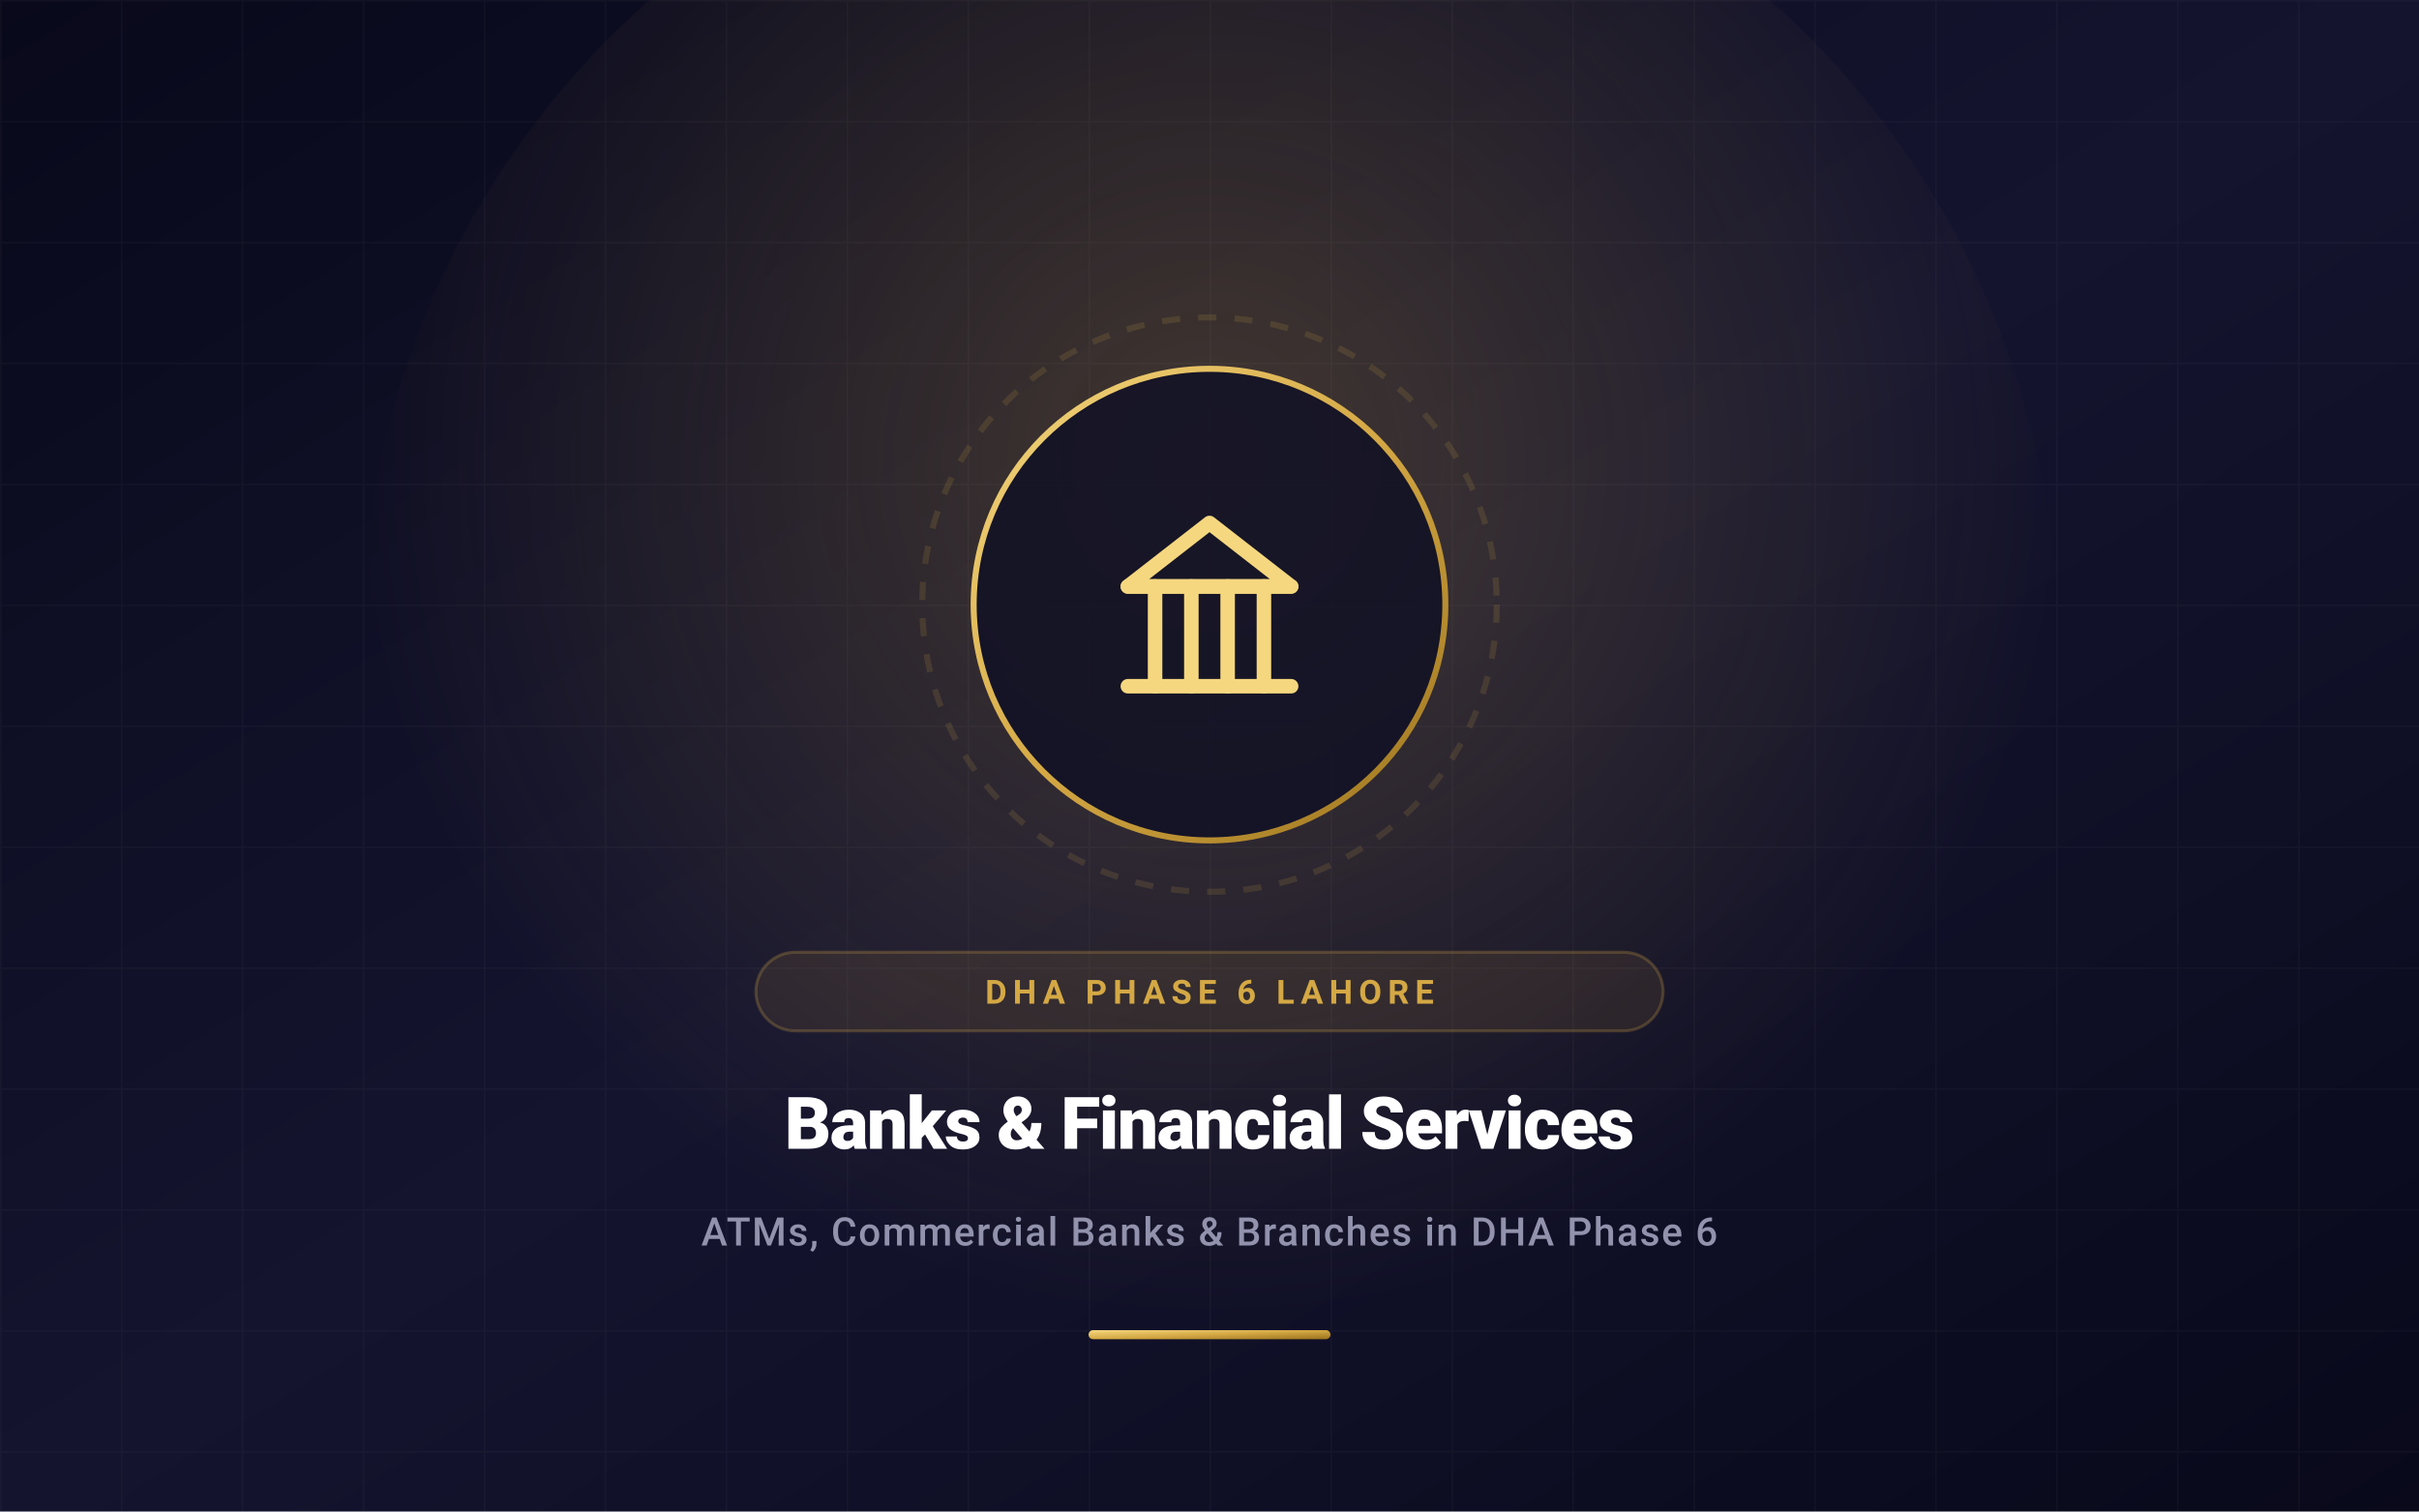
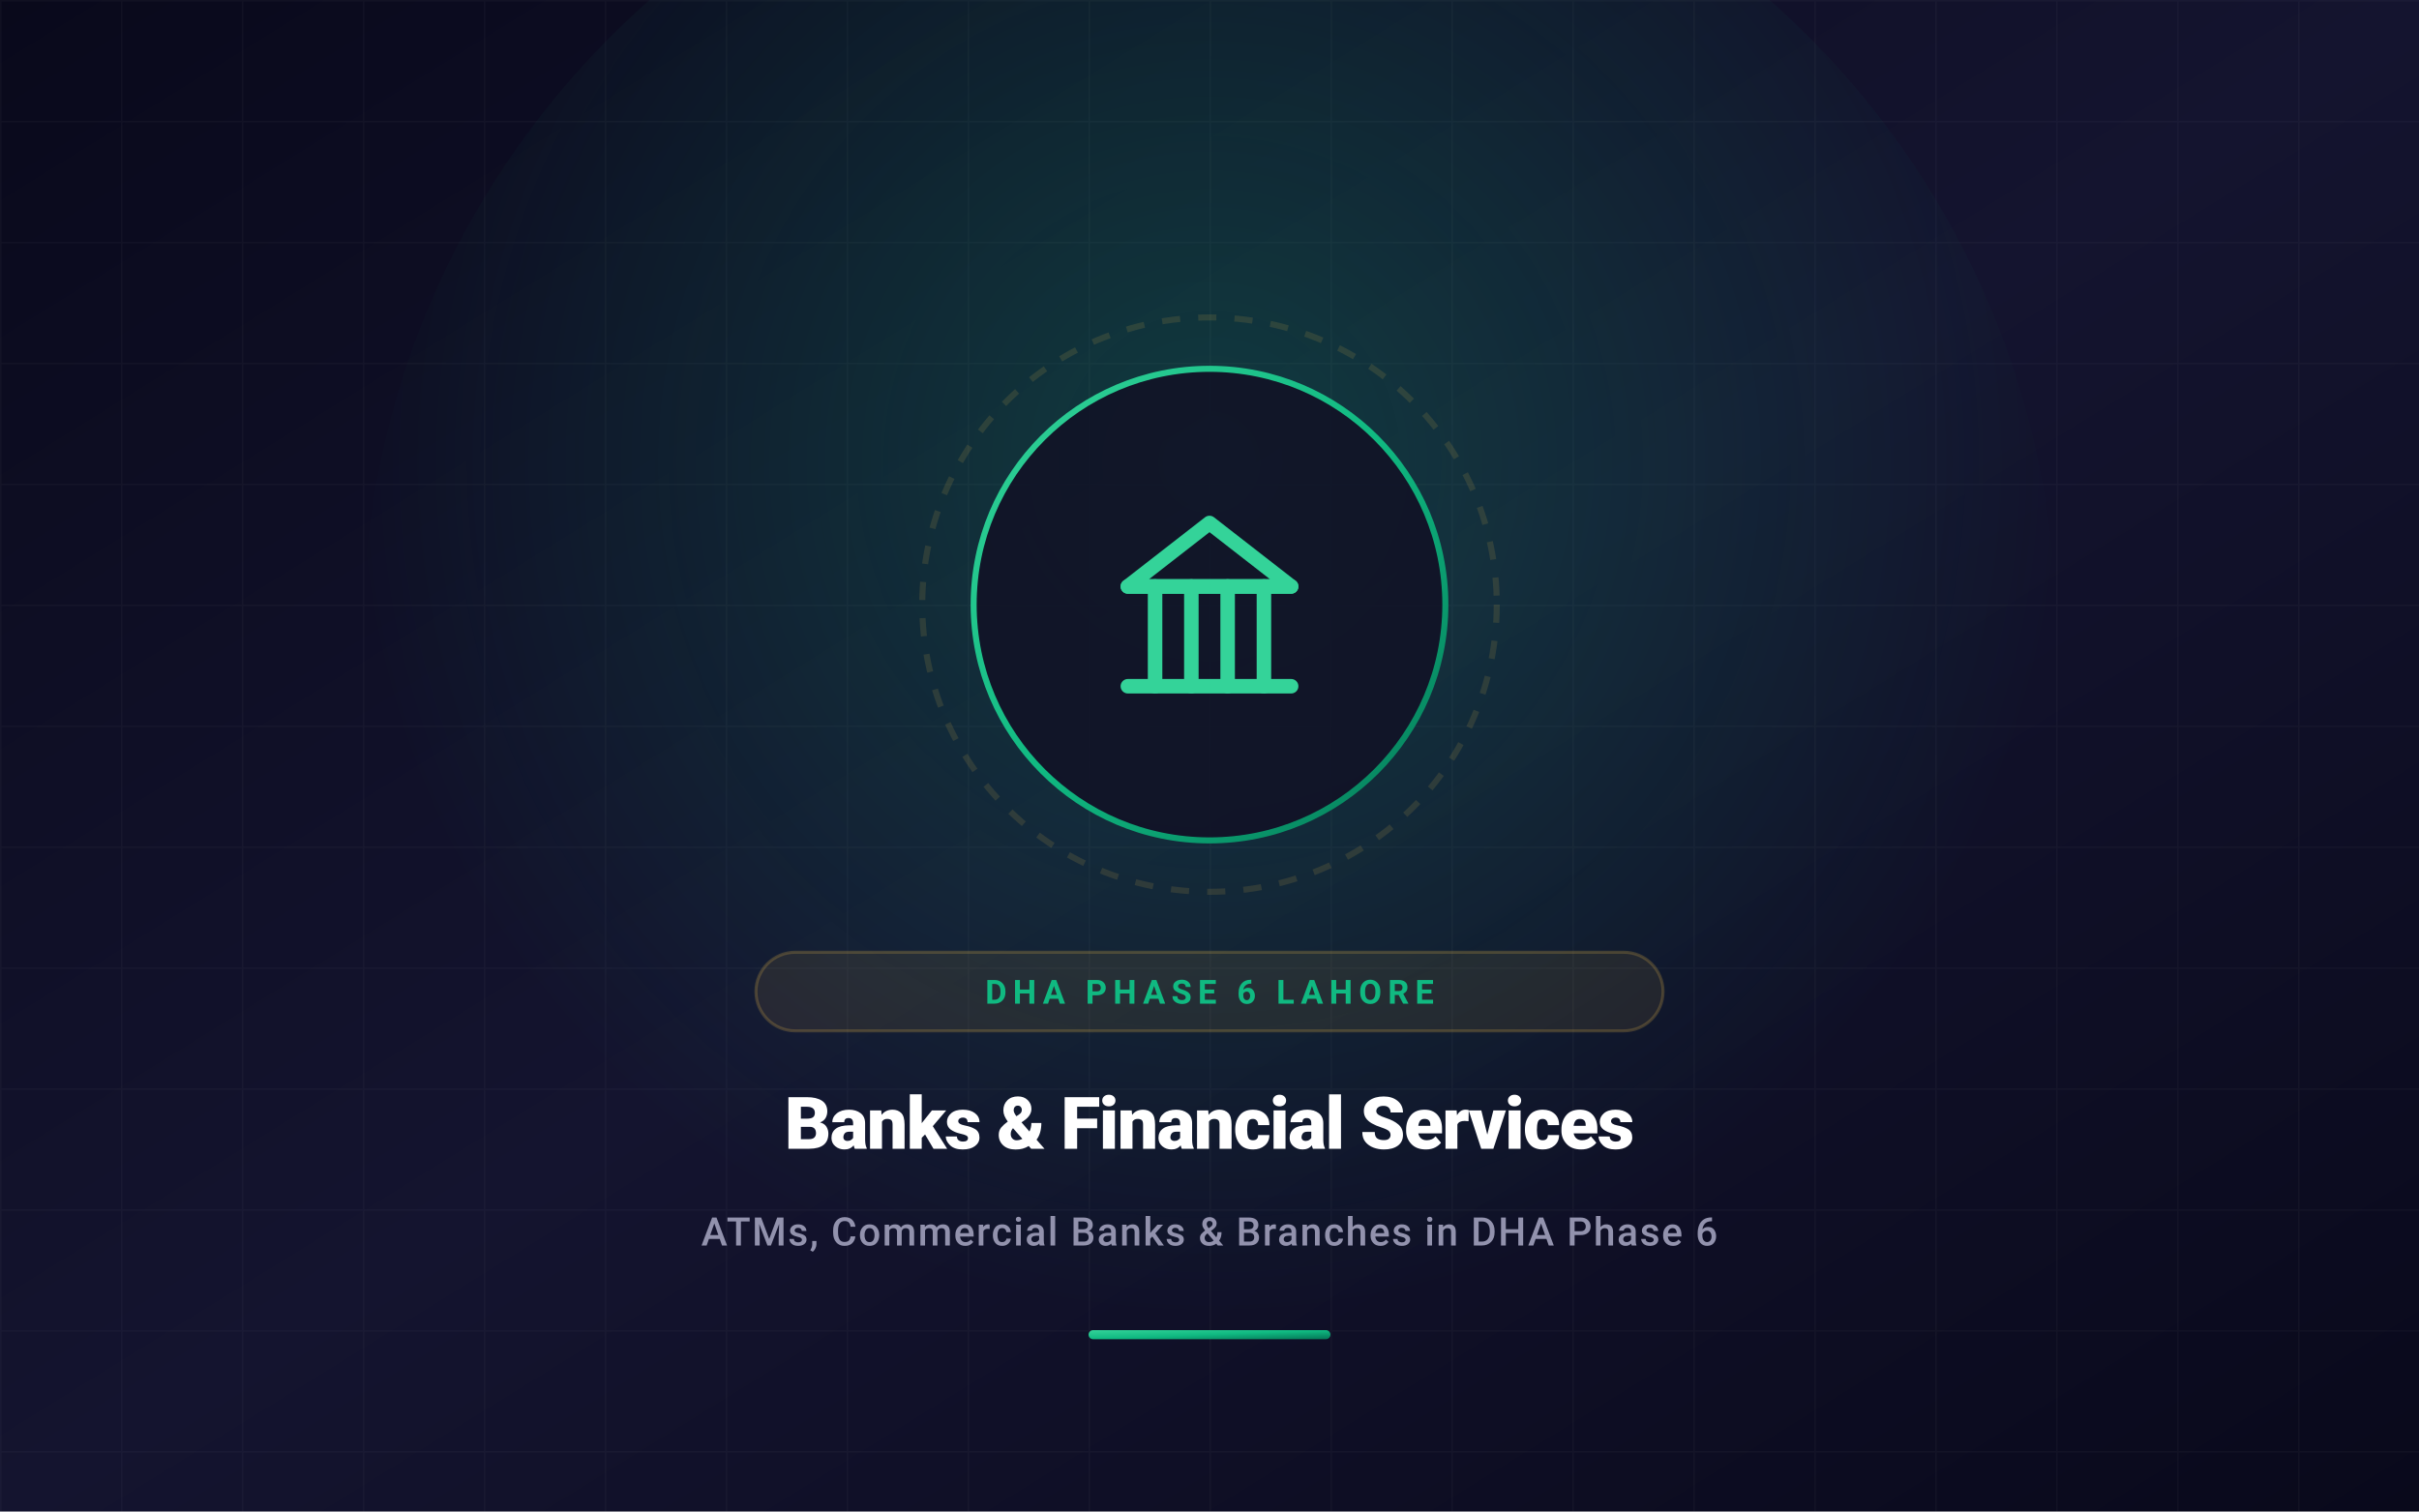
<svg xmlns="http://www.w3.org/2000/svg" viewBox="0 0 800 500" width="800" height="500">
  <defs>
    <linearGradient id="bg" x1="0%" y1="0%" x2="100%" y2="100%">
      <stop offset="0%" stop-color="#09091b" />
      <stop offset="50%" stop-color="#14142f" />
      <stop offset="100%" stop-color="#09091b" />
    </linearGradient>
    <radialGradient id="glow" cx="50%" cy="40%" r="50%">
-       <stop offset="0%" stop-color="#d4a844" stop-opacity="0.25" />
-       <stop offset="100%" stop-color="#d4a844" stop-opacity="0" />
+       <stop offset="0%" stop-color="#10b981" stop-opacity="0.25" />
+       <stop offset="100%" stop-color="#10b981" stop-opacity="0" />
    </radialGradient>
    <linearGradient id="gold" x1="0%" y1="0%" x2="100%" y2="100%">
-       <stop offset="0%" stop-color="#f5d77f" />
-       <stop offset="50%" stop-color="#d4a844" />
-       <stop offset="100%" stop-color="#9a721c" />
+       <stop offset="0%" stop-color="#34d399" />
+       <stop offset="50%" stop-color="#10b981" />
+       <stop offset="100%" stop-color="#047857" />
    </linearGradient>
    <pattern id="grid" width="40" height="40" patternUnits="userSpaceOnUse">
      <path d="M 40 0 L 0 0 0 40" fill="none" stroke="rgba(255,255,255,0.03)" stroke-width="1" />
    </pattern>
  </defs>
  <rect width="800" height="500" fill="url(#bg)" />
  <rect width="800" height="500" fill="url(#grid)" />
  <circle cx="400" cy="210" r="280" fill="url(#glow)" />
  <circle cx="400" cy="200" r="95" fill="none" stroke="rgba(212,168,68,0.15)" stroke-width="2" stroke-dasharray="6 6" />
  <circle cx="400" cy="200" r="78" fill="rgba(17,17,37,0.85)" stroke="url(#gold)" stroke-width="2" />
  <g transform="translate(364, 164)">
-     <svg width="72" height="72" viewBox="0 0 24 24" fill="none" stroke="#f5d77f" stroke-width="1.6" stroke-linecap="round" stroke-linejoin="round">
+     <svg width="72" height="72" viewBox="0 0 24 24" fill="none" stroke="#34d399" stroke-width="1.6" stroke-linecap="round" stroke-linejoin="round">
      <path d="M3 21h18" />
      <path d="M3 10h18" />
      <path d="M12 3l9 7H3l9-7z" />
      <line x1="6" y1="10" x2="6" y2="21" />
      <line x1="10" y1="10" x2="10" y2="21" />
      <line x1="14" y1="10" x2="14" y2="21" />
      <line x1="18" y1="10" x2="18" y2="21" />
    </svg>
  </g>
  <g transform="translate(250, 315)">
    <rect width="300" height="26" rx="13" fill="rgba(212,168,68,0.1)" stroke="rgba(212,168,68,0.25)" stroke-width="1" />
-     <text x="150" y="17" fill="#d4a844" font-family="-apple-system, BlinkMacSystemFont, 'Segoe UI', Roboto, sans-serif" font-size="11" font-weight="700" letter-spacing="2" text-anchor="middle">DHA PHASE 6 LAHORE</text>
+     <text x="150" y="17" fill="#10b981" font-family="-apple-system, BlinkMacSystemFont, 'Segoe UI', Roboto, sans-serif" font-size="11" font-weight="700" letter-spacing="2" text-anchor="middle">DHA PHASE 6 LAHORE</text>
  </g>
  <text x="400" y="380" fill="#ffffff" font-family="-apple-system, BlinkMacSystemFont, 'Segoe UI', Roboto, sans-serif" font-size="24" font-weight="800" letter-spacing="-0.5" text-anchor="middle">Banks &amp; Financial Services</text>
  <text x="400" y="412" fill="#9292ad" font-family="-apple-system, BlinkMacSystemFont, 'Segoe UI', Roboto, sans-serif" font-size="13" font-weight="500" letter-spacing="0.5" text-anchor="middle">ATMs, Commercial Banks &amp; Branches in DHA Phase 6</text>
  <rect x="360" y="440" width="80" height="3" rx="1.5" fill="url(#gold)" />
</svg>
